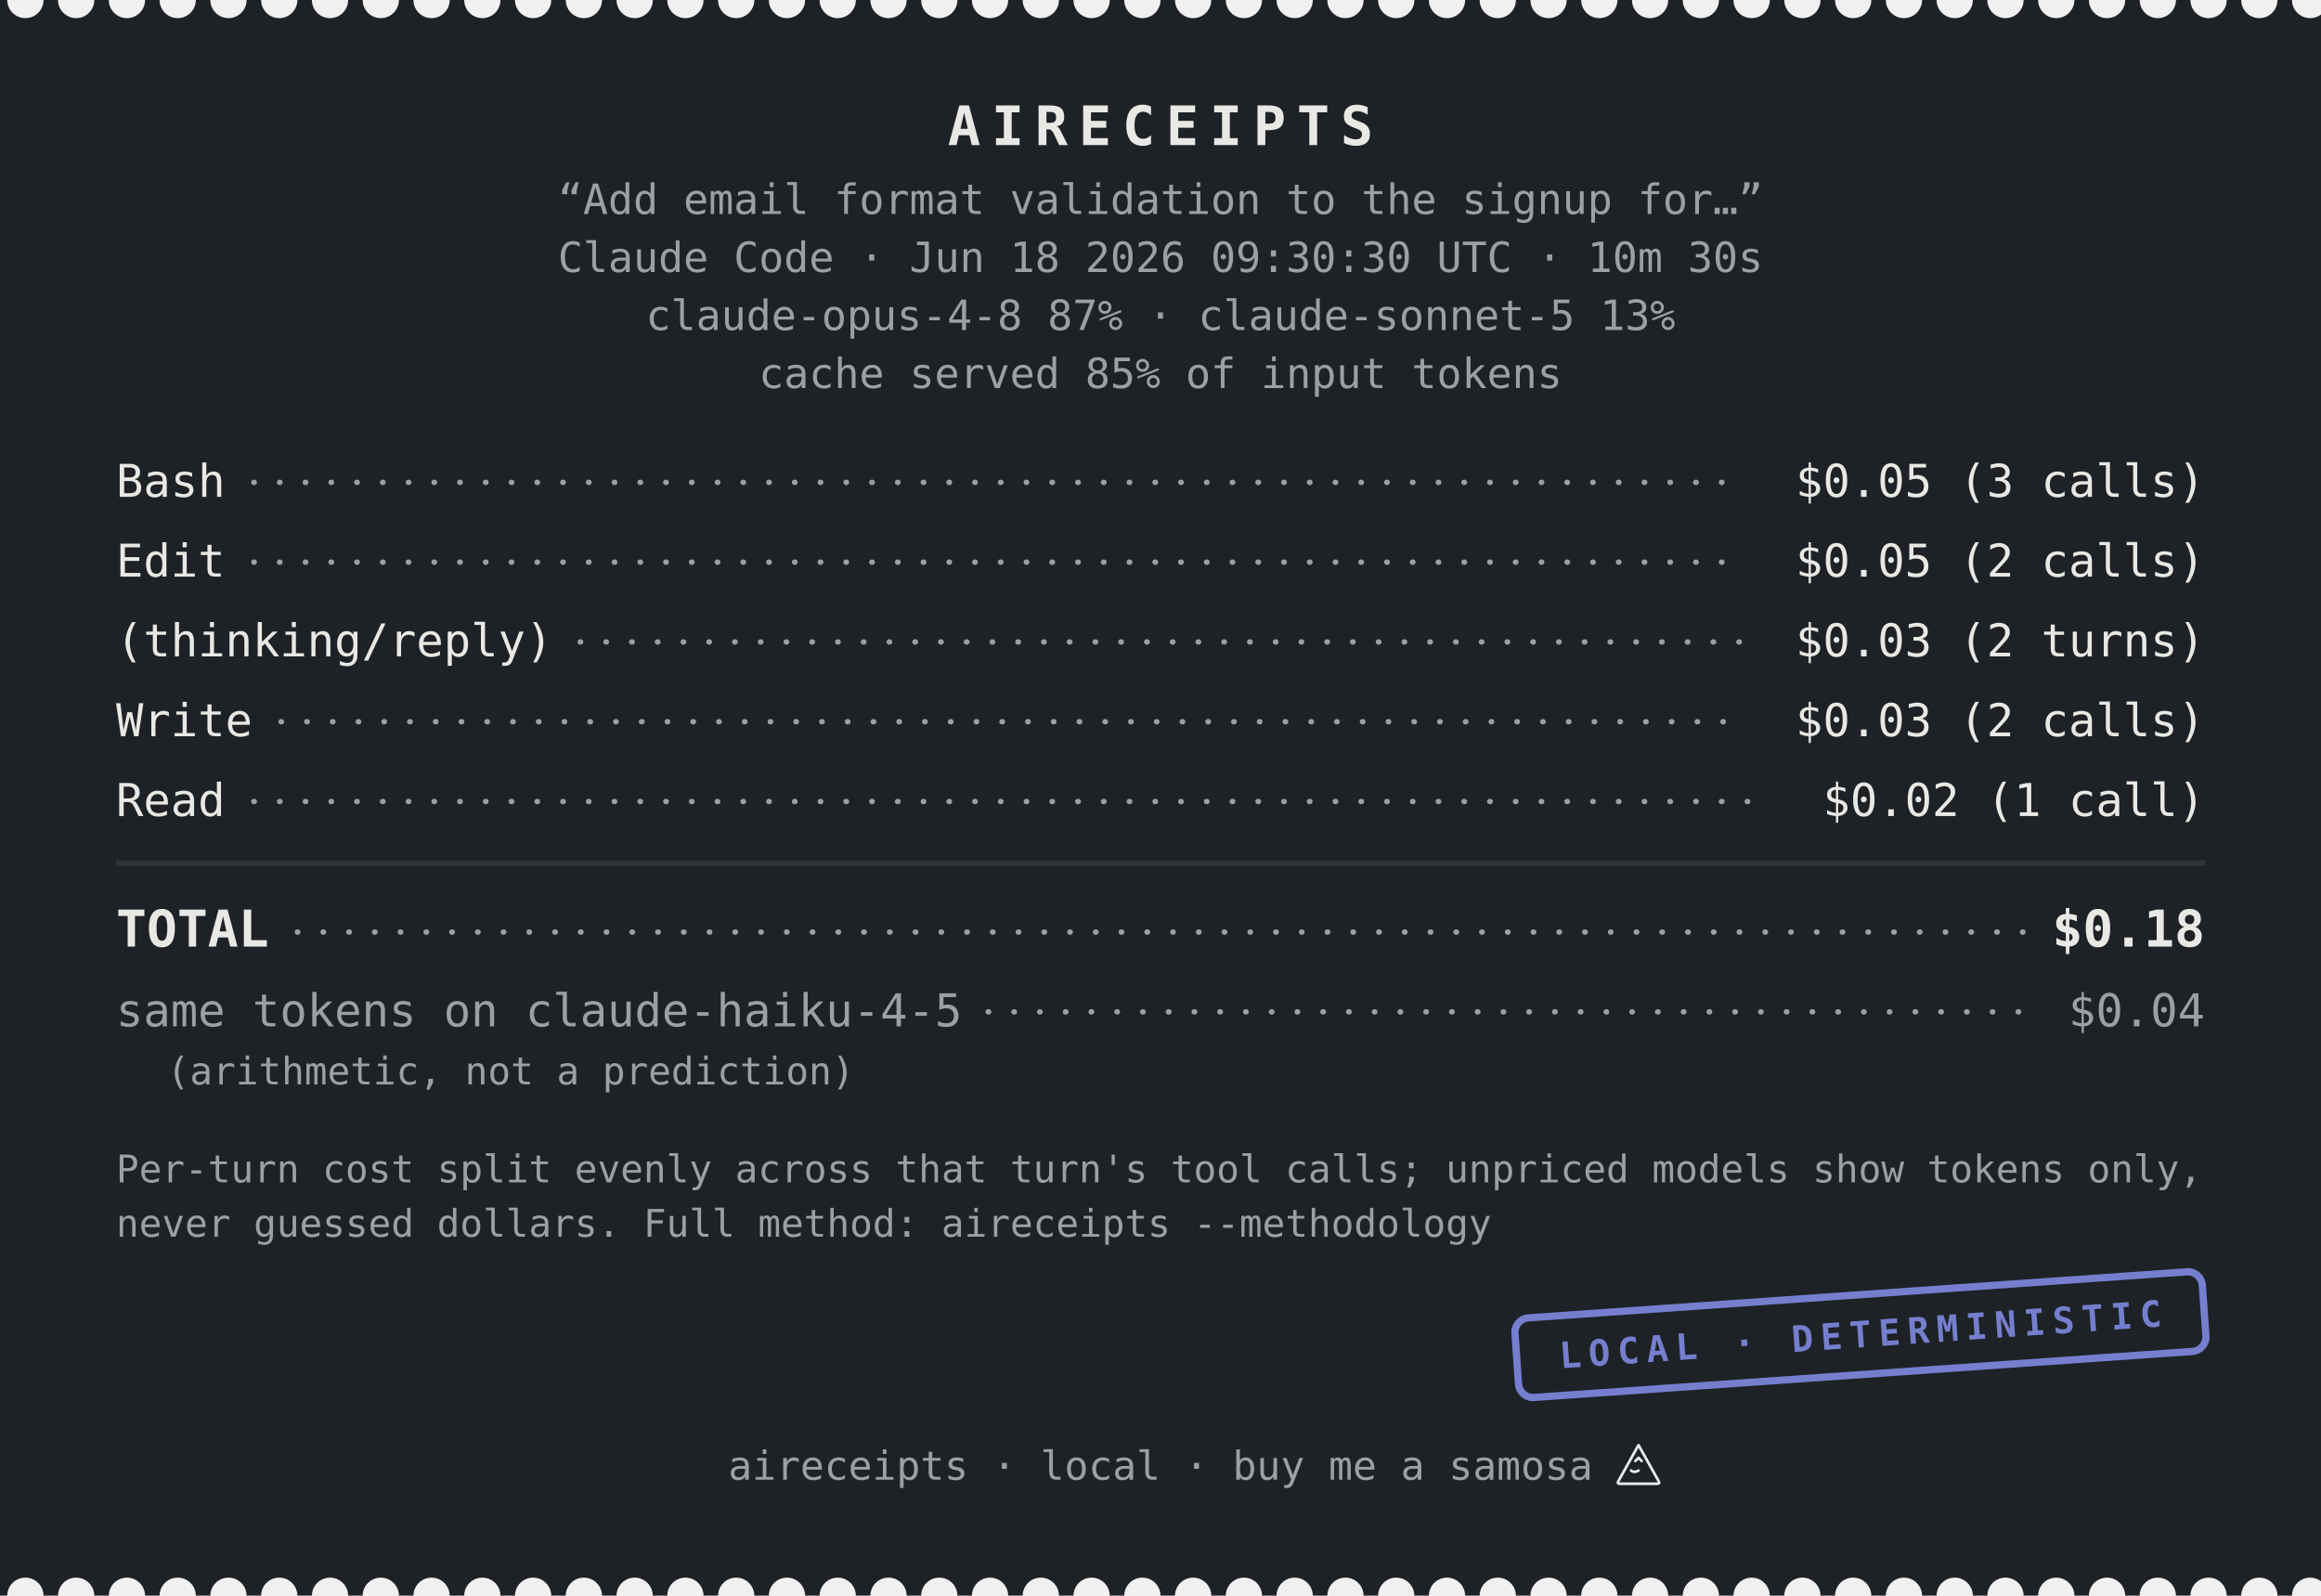
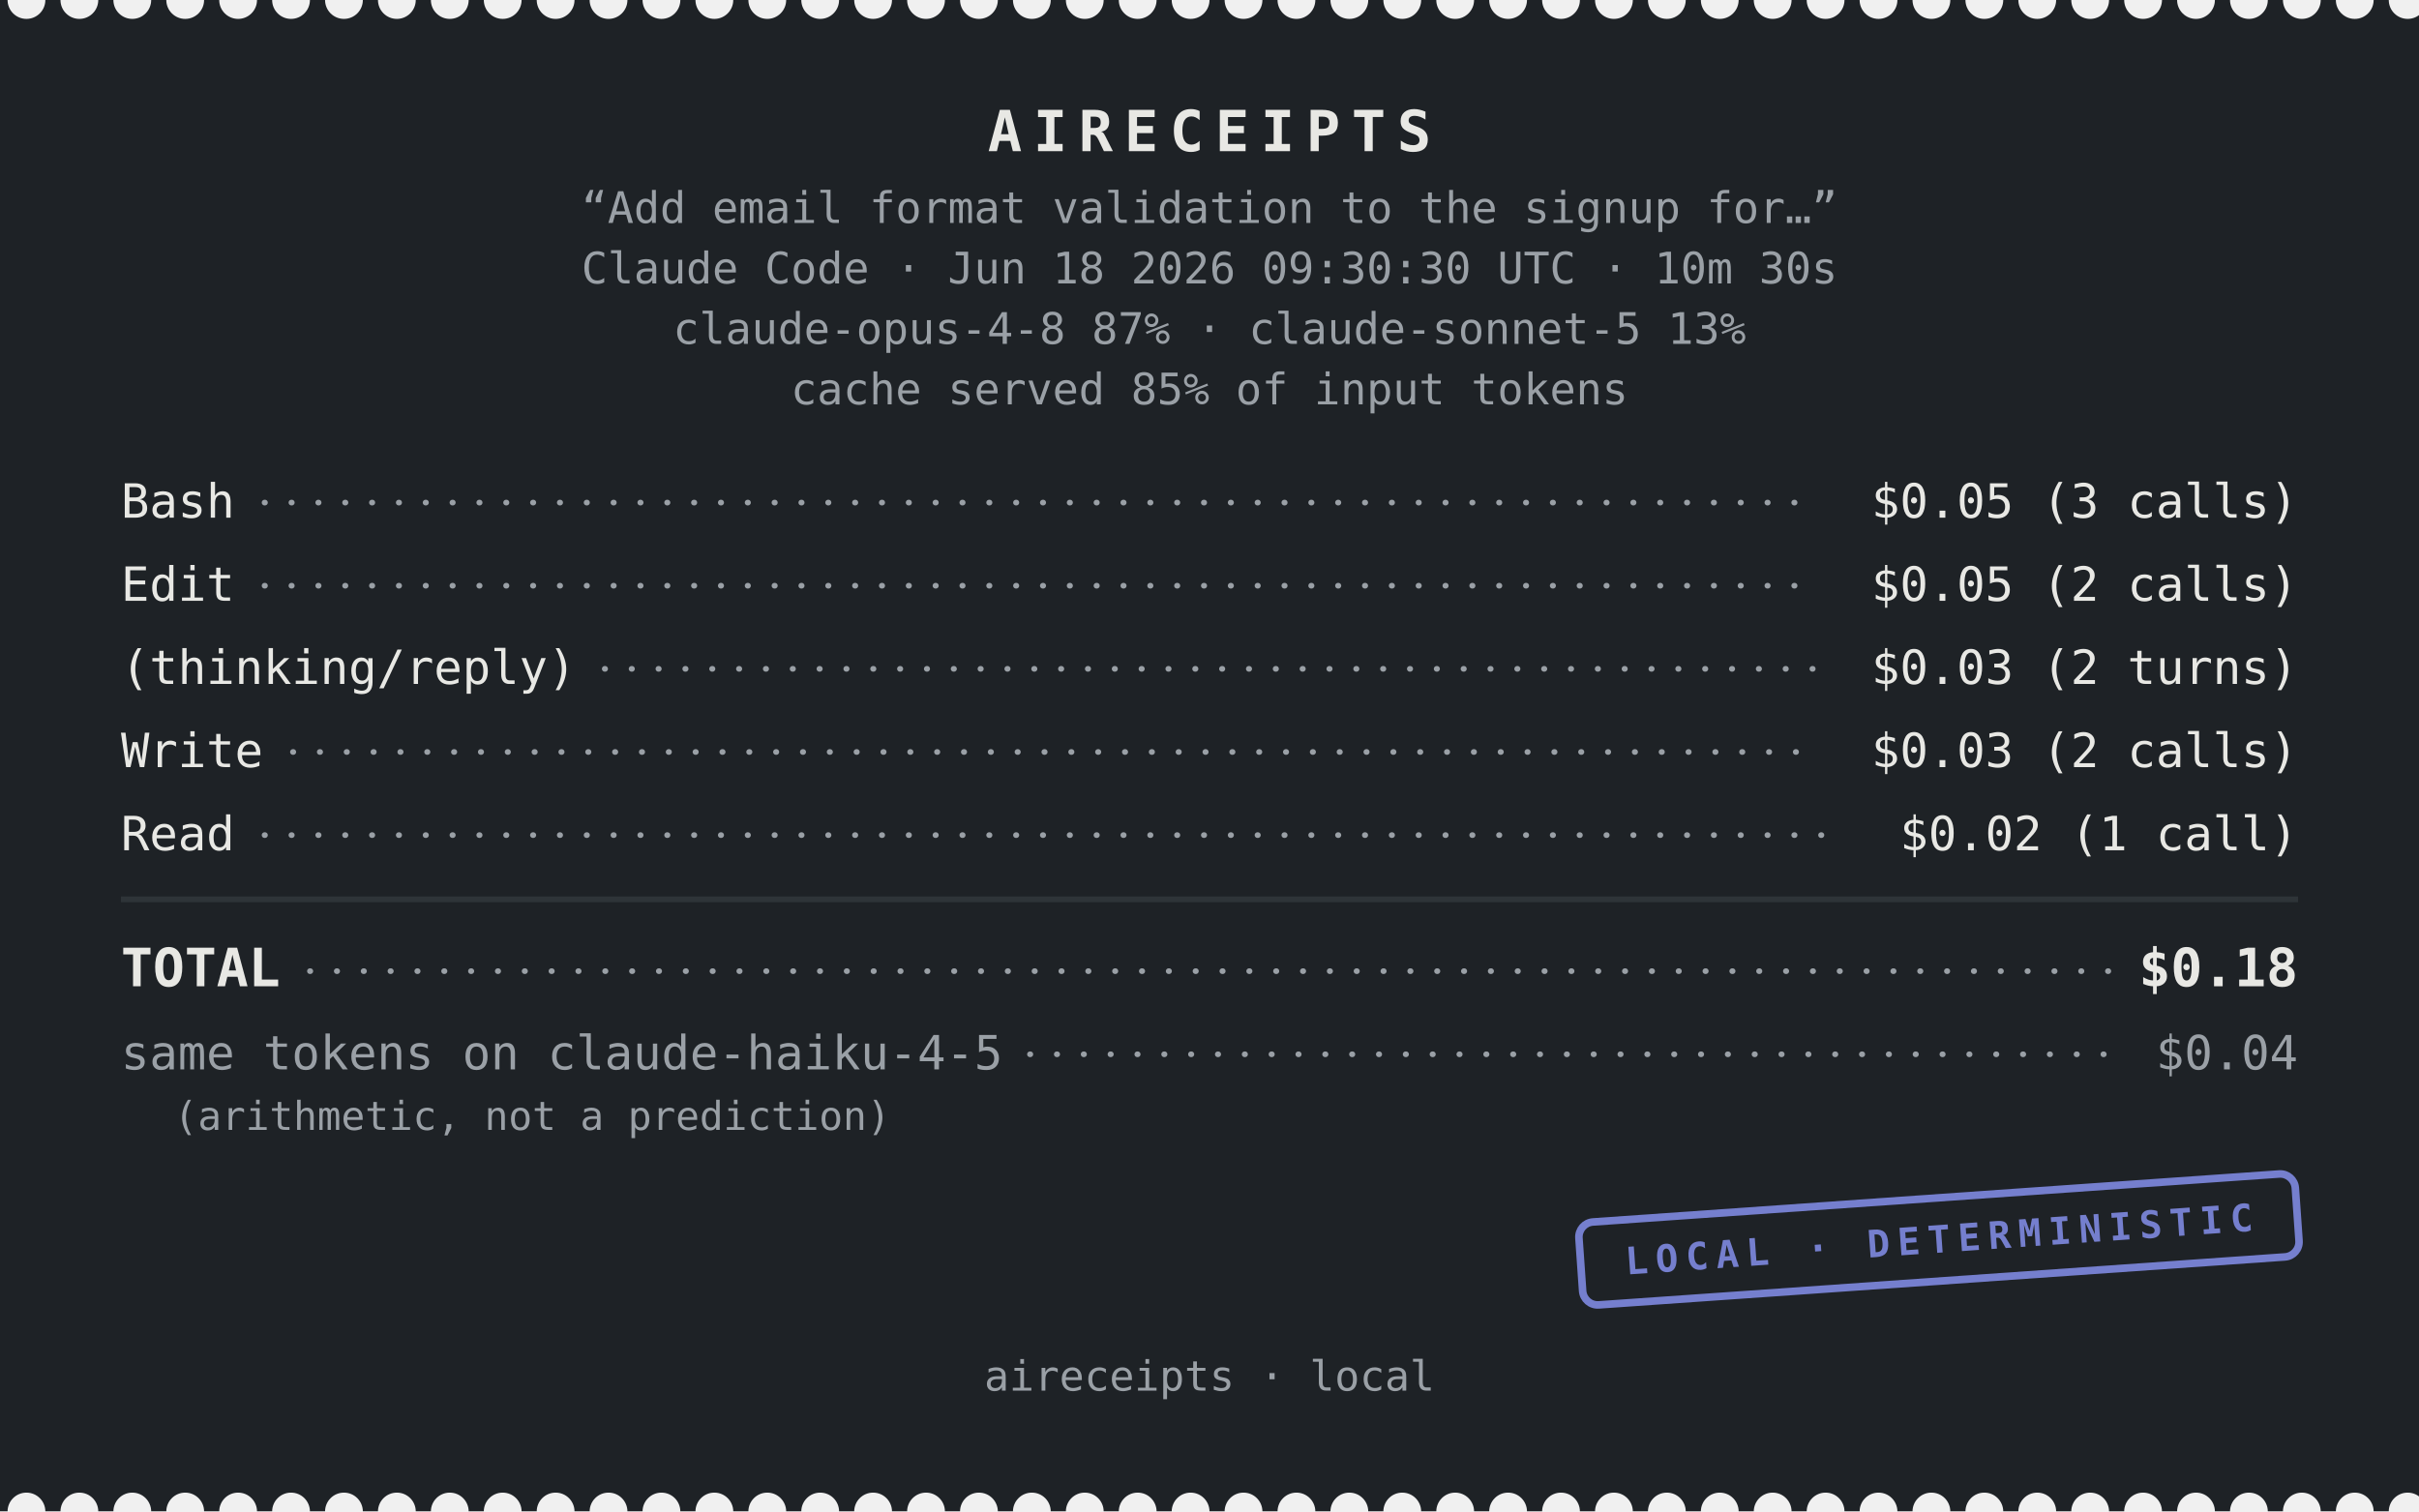
- <svg xmlns="http://www.w3.org/2000/svg" width="640" height="440" viewBox="0 0 640 440" font-family="&quot;SF Mono&quot;,&quot;Cascadia Code&quot;,&quot;JetBrains Mono&quot;,Menlo,Consolas,monospace" role="img" aria-label="aireceipts cost receipt">
+ <svg xmlns="http://www.w3.org/2000/svg" width="640" height="400" viewBox="0 0 640 400" font-family="&quot;SF Mono&quot;,&quot;Cascadia Code&quot;,&quot;JetBrains Mono&quot;,Menlo,Consolas,monospace" role="img" aria-label="aireceipts cost receipt">
  <g transform="translate(0 0)">
    <defs>
-       <mask id="perf-0" maskUnits="userSpaceOnUse" x="-5" y="-5" width="650" height="450">
-         <rect x="0" y="0" width="640" height="440" fill="#FFFFFF" />
+       <mask id="perf-0" maskUnits="userSpaceOnUse" x="-5" y="-5" width="650" height="410">
+         <rect x="0" y="0" width="640" height="400" fill="#FFFFFF" />
        <g class="perf-top">
          <circle cx="7" cy="0" r="5" fill="#000000" />
          <circle cx="21" cy="0" r="5" fill="#000000" />
          <circle cx="35" cy="0" r="5" fill="#000000" />
          <circle cx="49" cy="0" r="5" fill="#000000" />
          <circle cx="63" cy="0" r="5" fill="#000000" />
          <circle cx="77" cy="0" r="5" fill="#000000" />
          <circle cx="91" cy="0" r="5" fill="#000000" />
          <circle cx="105" cy="0" r="5" fill="#000000" />
          <circle cx="119" cy="0" r="5" fill="#000000" />
          <circle cx="133" cy="0" r="5" fill="#000000" />
          <circle cx="147" cy="0" r="5" fill="#000000" />
          <circle cx="161" cy="0" r="5" fill="#000000" />
          <circle cx="175" cy="0" r="5" fill="#000000" />
          <circle cx="189" cy="0" r="5" fill="#000000" />
          <circle cx="203" cy="0" r="5" fill="#000000" />
          <circle cx="217" cy="0" r="5" fill="#000000" />
          <circle cx="231" cy="0" r="5" fill="#000000" />
          <circle cx="245" cy="0" r="5" fill="#000000" />
          <circle cx="259" cy="0" r="5" fill="#000000" />
          <circle cx="273" cy="0" r="5" fill="#000000" />
          <circle cx="287" cy="0" r="5" fill="#000000" />
          <circle cx="301" cy="0" r="5" fill="#000000" />
          <circle cx="315" cy="0" r="5" fill="#000000" />
          <circle cx="329" cy="0" r="5" fill="#000000" />
          <circle cx="343" cy="0" r="5" fill="#000000" />
          <circle cx="357" cy="0" r="5" fill="#000000" />
          <circle cx="371" cy="0" r="5" fill="#000000" />
          <circle cx="385" cy="0" r="5" fill="#000000" />
          <circle cx="399" cy="0" r="5" fill="#000000" />
          <circle cx="413" cy="0" r="5" fill="#000000" />
          <circle cx="427" cy="0" r="5" fill="#000000" />
          <circle cx="441" cy="0" r="5" fill="#000000" />
          <circle cx="455" cy="0" r="5" fill="#000000" />
          <circle cx="469" cy="0" r="5" fill="#000000" />
          <circle cx="483" cy="0" r="5" fill="#000000" />
          <circle cx="497" cy="0" r="5" fill="#000000" />
          <circle cx="511" cy="0" r="5" fill="#000000" />
          <circle cx="525" cy="0" r="5" fill="#000000" />
          <circle cx="539" cy="0" r="5" fill="#000000" />
          <circle cx="553" cy="0" r="5" fill="#000000" />
          <circle cx="567" cy="0" r="5" fill="#000000" />
          <circle cx="581" cy="0" r="5" fill="#000000" />
          <circle cx="595" cy="0" r="5" fill="#000000" />
          <circle cx="609" cy="0" r="5" fill="#000000" />
          <circle cx="623" cy="0" r="5" fill="#000000" />
          <circle cx="637" cy="0" r="5" fill="#000000" />
        </g>
        <g class="perf-bottom">
-           <circle cx="7" cy="440" r="5" fill="#000000" />
-           <circle cx="21" cy="440" r="5" fill="#000000" />
-           <circle cx="35" cy="440" r="5" fill="#000000" />
-           <circle cx="49" cy="440" r="5" fill="#000000" />
-           <circle cx="63" cy="440" r="5" fill="#000000" />
-           <circle cx="77" cy="440" r="5" fill="#000000" />
-           <circle cx="91" cy="440" r="5" fill="#000000" />
-           <circle cx="105" cy="440" r="5" fill="#000000" />
-           <circle cx="119" cy="440" r="5" fill="#000000" />
-           <circle cx="133" cy="440" r="5" fill="#000000" />
-           <circle cx="147" cy="440" r="5" fill="#000000" />
-           <circle cx="161" cy="440" r="5" fill="#000000" />
-           <circle cx="175" cy="440" r="5" fill="#000000" />
-           <circle cx="189" cy="440" r="5" fill="#000000" />
-           <circle cx="203" cy="440" r="5" fill="#000000" />
-           <circle cx="217" cy="440" r="5" fill="#000000" />
-           <circle cx="231" cy="440" r="5" fill="#000000" />
-           <circle cx="245" cy="440" r="5" fill="#000000" />
-           <circle cx="259" cy="440" r="5" fill="#000000" />
-           <circle cx="273" cy="440" r="5" fill="#000000" />
-           <circle cx="287" cy="440" r="5" fill="#000000" />
-           <circle cx="301" cy="440" r="5" fill="#000000" />
-           <circle cx="315" cy="440" r="5" fill="#000000" />
-           <circle cx="329" cy="440" r="5" fill="#000000" />
-           <circle cx="343" cy="440" r="5" fill="#000000" />
-           <circle cx="357" cy="440" r="5" fill="#000000" />
-           <circle cx="371" cy="440" r="5" fill="#000000" />
-           <circle cx="385" cy="440" r="5" fill="#000000" />
-           <circle cx="399" cy="440" r="5" fill="#000000" />
-           <circle cx="413" cy="440" r="5" fill="#000000" />
-           <circle cx="427" cy="440" r="5" fill="#000000" />
-           <circle cx="441" cy="440" r="5" fill="#000000" />
-           <circle cx="455" cy="440" r="5" fill="#000000" />
-           <circle cx="469" cy="440" r="5" fill="#000000" />
-           <circle cx="483" cy="440" r="5" fill="#000000" />
-           <circle cx="497" cy="440" r="5" fill="#000000" />
-           <circle cx="511" cy="440" r="5" fill="#000000" />
-           <circle cx="525" cy="440" r="5" fill="#000000" />
-           <circle cx="539" cy="440" r="5" fill="#000000" />
-           <circle cx="553" cy="440" r="5" fill="#000000" />
-           <circle cx="567" cy="440" r="5" fill="#000000" />
-           <circle cx="581" cy="440" r="5" fill="#000000" />
-           <circle cx="595" cy="440" r="5" fill="#000000" />
-           <circle cx="609" cy="440" r="5" fill="#000000" />
-           <circle cx="623" cy="440" r="5" fill="#000000" />
-           <circle cx="637" cy="440" r="5" fill="#000000" />
+           <circle cx="7" cy="400" r="5" fill="#000000" />
+           <circle cx="21" cy="400" r="5" fill="#000000" />
+           <circle cx="35" cy="400" r="5" fill="#000000" />
+           <circle cx="49" cy="400" r="5" fill="#000000" />
+           <circle cx="63" cy="400" r="5" fill="#000000" />
+           <circle cx="77" cy="400" r="5" fill="#000000" />
+           <circle cx="91" cy="400" r="5" fill="#000000" />
+           <circle cx="105" cy="400" r="5" fill="#000000" />
+           <circle cx="119" cy="400" r="5" fill="#000000" />
+           <circle cx="133" cy="400" r="5" fill="#000000" />
+           <circle cx="147" cy="400" r="5" fill="#000000" />
+           <circle cx="161" cy="400" r="5" fill="#000000" />
+           <circle cx="175" cy="400" r="5" fill="#000000" />
+           <circle cx="189" cy="400" r="5" fill="#000000" />
+           <circle cx="203" cy="400" r="5" fill="#000000" />
+           <circle cx="217" cy="400" r="5" fill="#000000" />
+           <circle cx="231" cy="400" r="5" fill="#000000" />
+           <circle cx="245" cy="400" r="5" fill="#000000" />
+           <circle cx="259" cy="400" r="5" fill="#000000" />
+           <circle cx="273" cy="400" r="5" fill="#000000" />
+           <circle cx="287" cy="400" r="5" fill="#000000" />
+           <circle cx="301" cy="400" r="5" fill="#000000" />
+           <circle cx="315" cy="400" r="5" fill="#000000" />
+           <circle cx="329" cy="400" r="5" fill="#000000" />
+           <circle cx="343" cy="400" r="5" fill="#000000" />
+           <circle cx="357" cy="400" r="5" fill="#000000" />
+           <circle cx="371" cy="400" r="5" fill="#000000" />
+           <circle cx="385" cy="400" r="5" fill="#000000" />
+           <circle cx="399" cy="400" r="5" fill="#000000" />
+           <circle cx="413" cy="400" r="5" fill="#000000" />
+           <circle cx="427" cy="400" r="5" fill="#000000" />
+           <circle cx="441" cy="400" r="5" fill="#000000" />
+           <circle cx="455" cy="400" r="5" fill="#000000" />
+           <circle cx="469" cy="400" r="5" fill="#000000" />
+           <circle cx="483" cy="400" r="5" fill="#000000" />
+           <circle cx="497" cy="400" r="5" fill="#000000" />
+           <circle cx="511" cy="400" r="5" fill="#000000" />
+           <circle cx="525" cy="400" r="5" fill="#000000" />
+           <circle cx="539" cy="400" r="5" fill="#000000" />
+           <circle cx="553" cy="400" r="5" fill="#000000" />
+           <circle cx="567" cy="400" r="5" fill="#000000" />
+           <circle cx="581" cy="400" r="5" fill="#000000" />
+           <circle cx="595" cy="400" r="5" fill="#000000" />
+           <circle cx="609" cy="400" r="5" fill="#000000" />
+           <circle cx="623" cy="400" r="5" fill="#000000" />
+           <circle cx="637" cy="400" r="5" fill="#000000" />
        </g>
      </mask>
    </defs>
-     <rect x="0" y="0" width="640" height="440" fill="#1E2226" mask="url(#perf-0)" />
+     <rect x="0" y="0" width="640" height="400" fill="#1E2226" mask="url(#perf-0)" />
    <text x="320" y="40" font-size="15" fill="#E8E8E4" text-anchor="middle" font-weight="700" letter-spacing="3">AIRECEIPTS</text>
    <text x="320" y="59" font-size="11.5" fill="#9AA0A6" text-anchor="middle">“Add email format validation to the signup for…”</text>
    <text x="320" y="75" font-size="11.5" fill="#9AA0A6" text-anchor="middle">Claude Code · Jun 18 2026 09:30:30 UTC · 10m 30s</text>
    <text x="320" y="91" font-size="11.5" fill="#9AA0A6" text-anchor="middle">claude-opus-4-8 87% · claude-sonnet-5 13%</text>
    <text x="320" y="107" font-size="11.5" fill="#9AA0A6" text-anchor="middle">cache served 85% of input tokens</text>
    <text x="32" y="137" font-size="12.5" fill="#E8E8E4" text-anchor="start">Bash</text>
    <text x="608" y="137" font-size="12.5" fill="#E8E8E4" text-anchor="end">$0.05  (3 calls)</text>
    <line x1="70" y1="133" x2="480" y2="133" stroke="#9AA0A6" stroke-width="1.5" stroke-linecap="round" stroke-dasharray="0.1 7" />
    <text x="32" y="159" font-size="12.5" fill="#E8E8E4" text-anchor="start">Edit</text>
    <text x="608" y="159" font-size="12.5" fill="#E8E8E4" text-anchor="end">$0.05  (2 calls)</text>
    <line x1="70" y1="155" x2="480" y2="155" stroke="#9AA0A6" stroke-width="1.5" stroke-linecap="round" stroke-dasharray="0.1 7" />
    <text x="32" y="181" font-size="12.5" fill="#E8E8E4" text-anchor="start">(thinking/reply)</text>
    <text x="608" y="181" font-size="12.5" fill="#E8E8E4" text-anchor="end">$0.03  (2 turns)</text>
    <line x1="160" y1="177" x2="480" y2="177" stroke="#9AA0A6" stroke-width="1.5" stroke-linecap="round" stroke-dasharray="0.1 7" />
    <text x="32" y="203" font-size="12.5" fill="#E8E8E4" text-anchor="start">Write</text>
    <text x="608" y="203" font-size="12.5" fill="#E8E8E4" text-anchor="end">$0.03  (2 calls)</text>
    <line x1="77.5" y1="199" x2="480" y2="199" stroke="#9AA0A6" stroke-width="1.5" stroke-linecap="round" stroke-dasharray="0.1 7" />
    <text x="32" y="225" font-size="12.5" fill="#E8E8E4" text-anchor="start">Read</text>
    <text x="608" y="225" font-size="12.5" fill="#E8E8E4" text-anchor="end">$0.02  (1 call)</text>
    <line x1="70" y1="221" x2="487.5" y2="221" stroke="#9AA0A6" stroke-width="1.5" stroke-linecap="round" stroke-dasharray="0.1 7" />
    <line x1="32" y1="238" x2="608" y2="238" stroke="#2E3438" stroke-width="1.5" />
    <text x="32" y="261" font-size="14" fill="#E8E8E4" text-anchor="start" font-weight="700">TOTAL</text>
    <text x="608" y="261" font-size="14" fill="#E8E8E4" text-anchor="end" font-weight="700">$0.18</text>
    <line x1="82" y1="257" x2="558" y2="257" stroke="#9AA0A6" stroke-width="1.5" stroke-linecap="round" stroke-dasharray="0.1 7" />
    <text x="32" y="283" font-size="12.5" fill="#9AA0A6" text-anchor="start" font-weight="400">same tokens on claude-haiku-4-5</text>
    <text x="608" y="283" font-size="12.5" fill="#9AA0A6" text-anchor="end" font-weight="400">$0.04</text>
    <line x1="272.5" y1="279" x2="562.5" y2="279" stroke="#9AA0A6" stroke-width="1.5" stroke-linecap="round" stroke-dasharray="0.1 7" />
    <text x="46" y="299" font-size="10.5" fill="#9AA0A6" text-anchor="start">(arithmetic, not a prediction)</text>
-     <text x="32" y="326" font-size="10.5" fill="#9AA0A6" text-anchor="start">Per-turn cost split evenly across that turn's tool calls; unpriced models show tokens only,</text>
-     <text x="32" y="341" font-size="10.5" fill="#9AA0A6" text-anchor="start">never guessed dollars. Full method: aireceipts --methodology</text>
-     <g class="stamp" opacity="0.8" transform="rotate(-4 513 368)">
-       <rect x="418" y="357" width="190" height="22" rx="4" fill="none" stroke="#8B96F8" stroke-width="2" />
-       <text x="513" y="371.5" font-size="10" fill="#8B96F8" text-anchor="middle" font-weight="700" letter-spacing="2">LOCAL · DETERMINISTIC</text>
+     <g class="stamp" opacity="0.8" transform="rotate(-4 513 328)">
+       <rect x="418" y="317" width="190" height="22" rx="4" fill="none" stroke="#8B96F8" stroke-width="2" />
+       <text x="513" y="331.5" font-size="10" fill="#8B96F8" text-anchor="middle" font-weight="700" letter-spacing="2">LOCAL · DETERMINISTIC</text>
    </g>
-     <text x="320" y="408" font-size="11" fill="#9AA0A6" text-anchor="middle">aireceipts · local · buy me a samosa</text>
-     <g transform="translate(444.8 397) scale(0.292)" fill="none" stroke="#e6edf3" stroke-width="2.5" stroke-linejoin="round" stroke-linecap="round">
-       <path d="M24 5 L43 39 Q44.5 41.5 41.5 41.5 H6.5 Q3.5 41.5 5 39 Z" />
-       <path d="M17 29 q3 2.5 7 0" />
-       <path d="M21 20 l3 -3 3 3" />
-     </g>
+     <text x="320" y="368" font-size="11" fill="#9AA0A6" text-anchor="middle">aireceipts · local</text>
  </g>
</svg>
